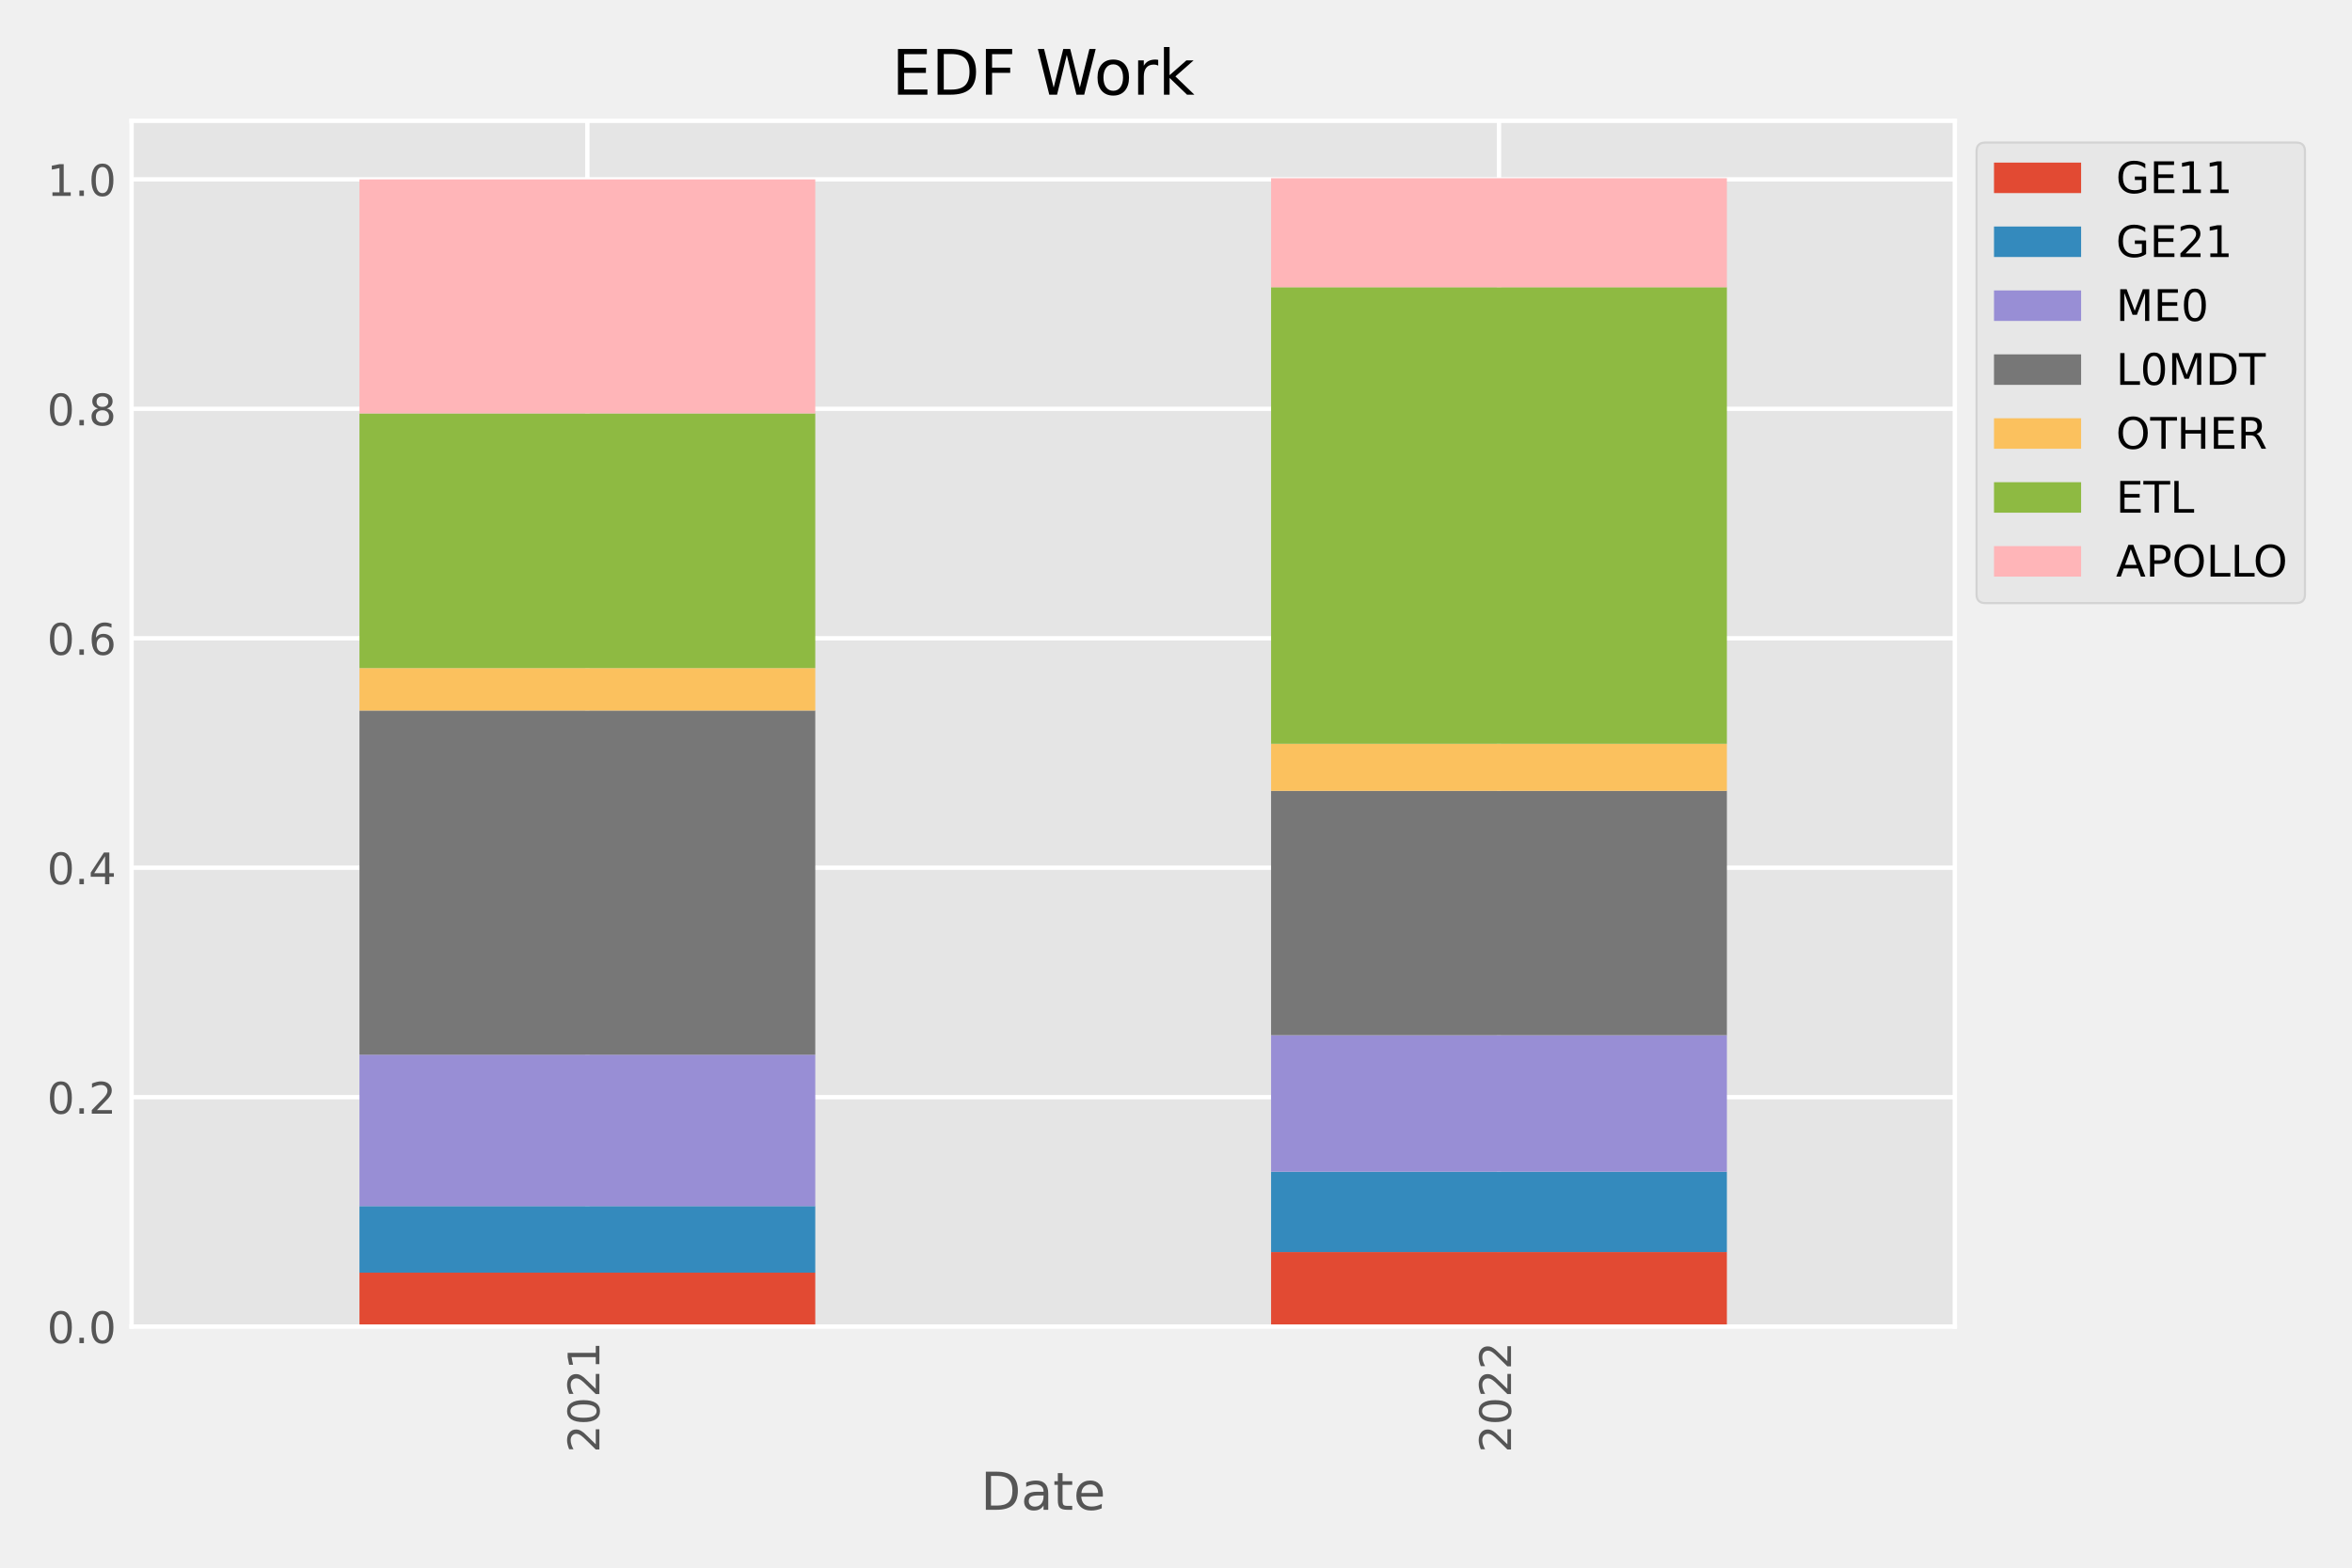
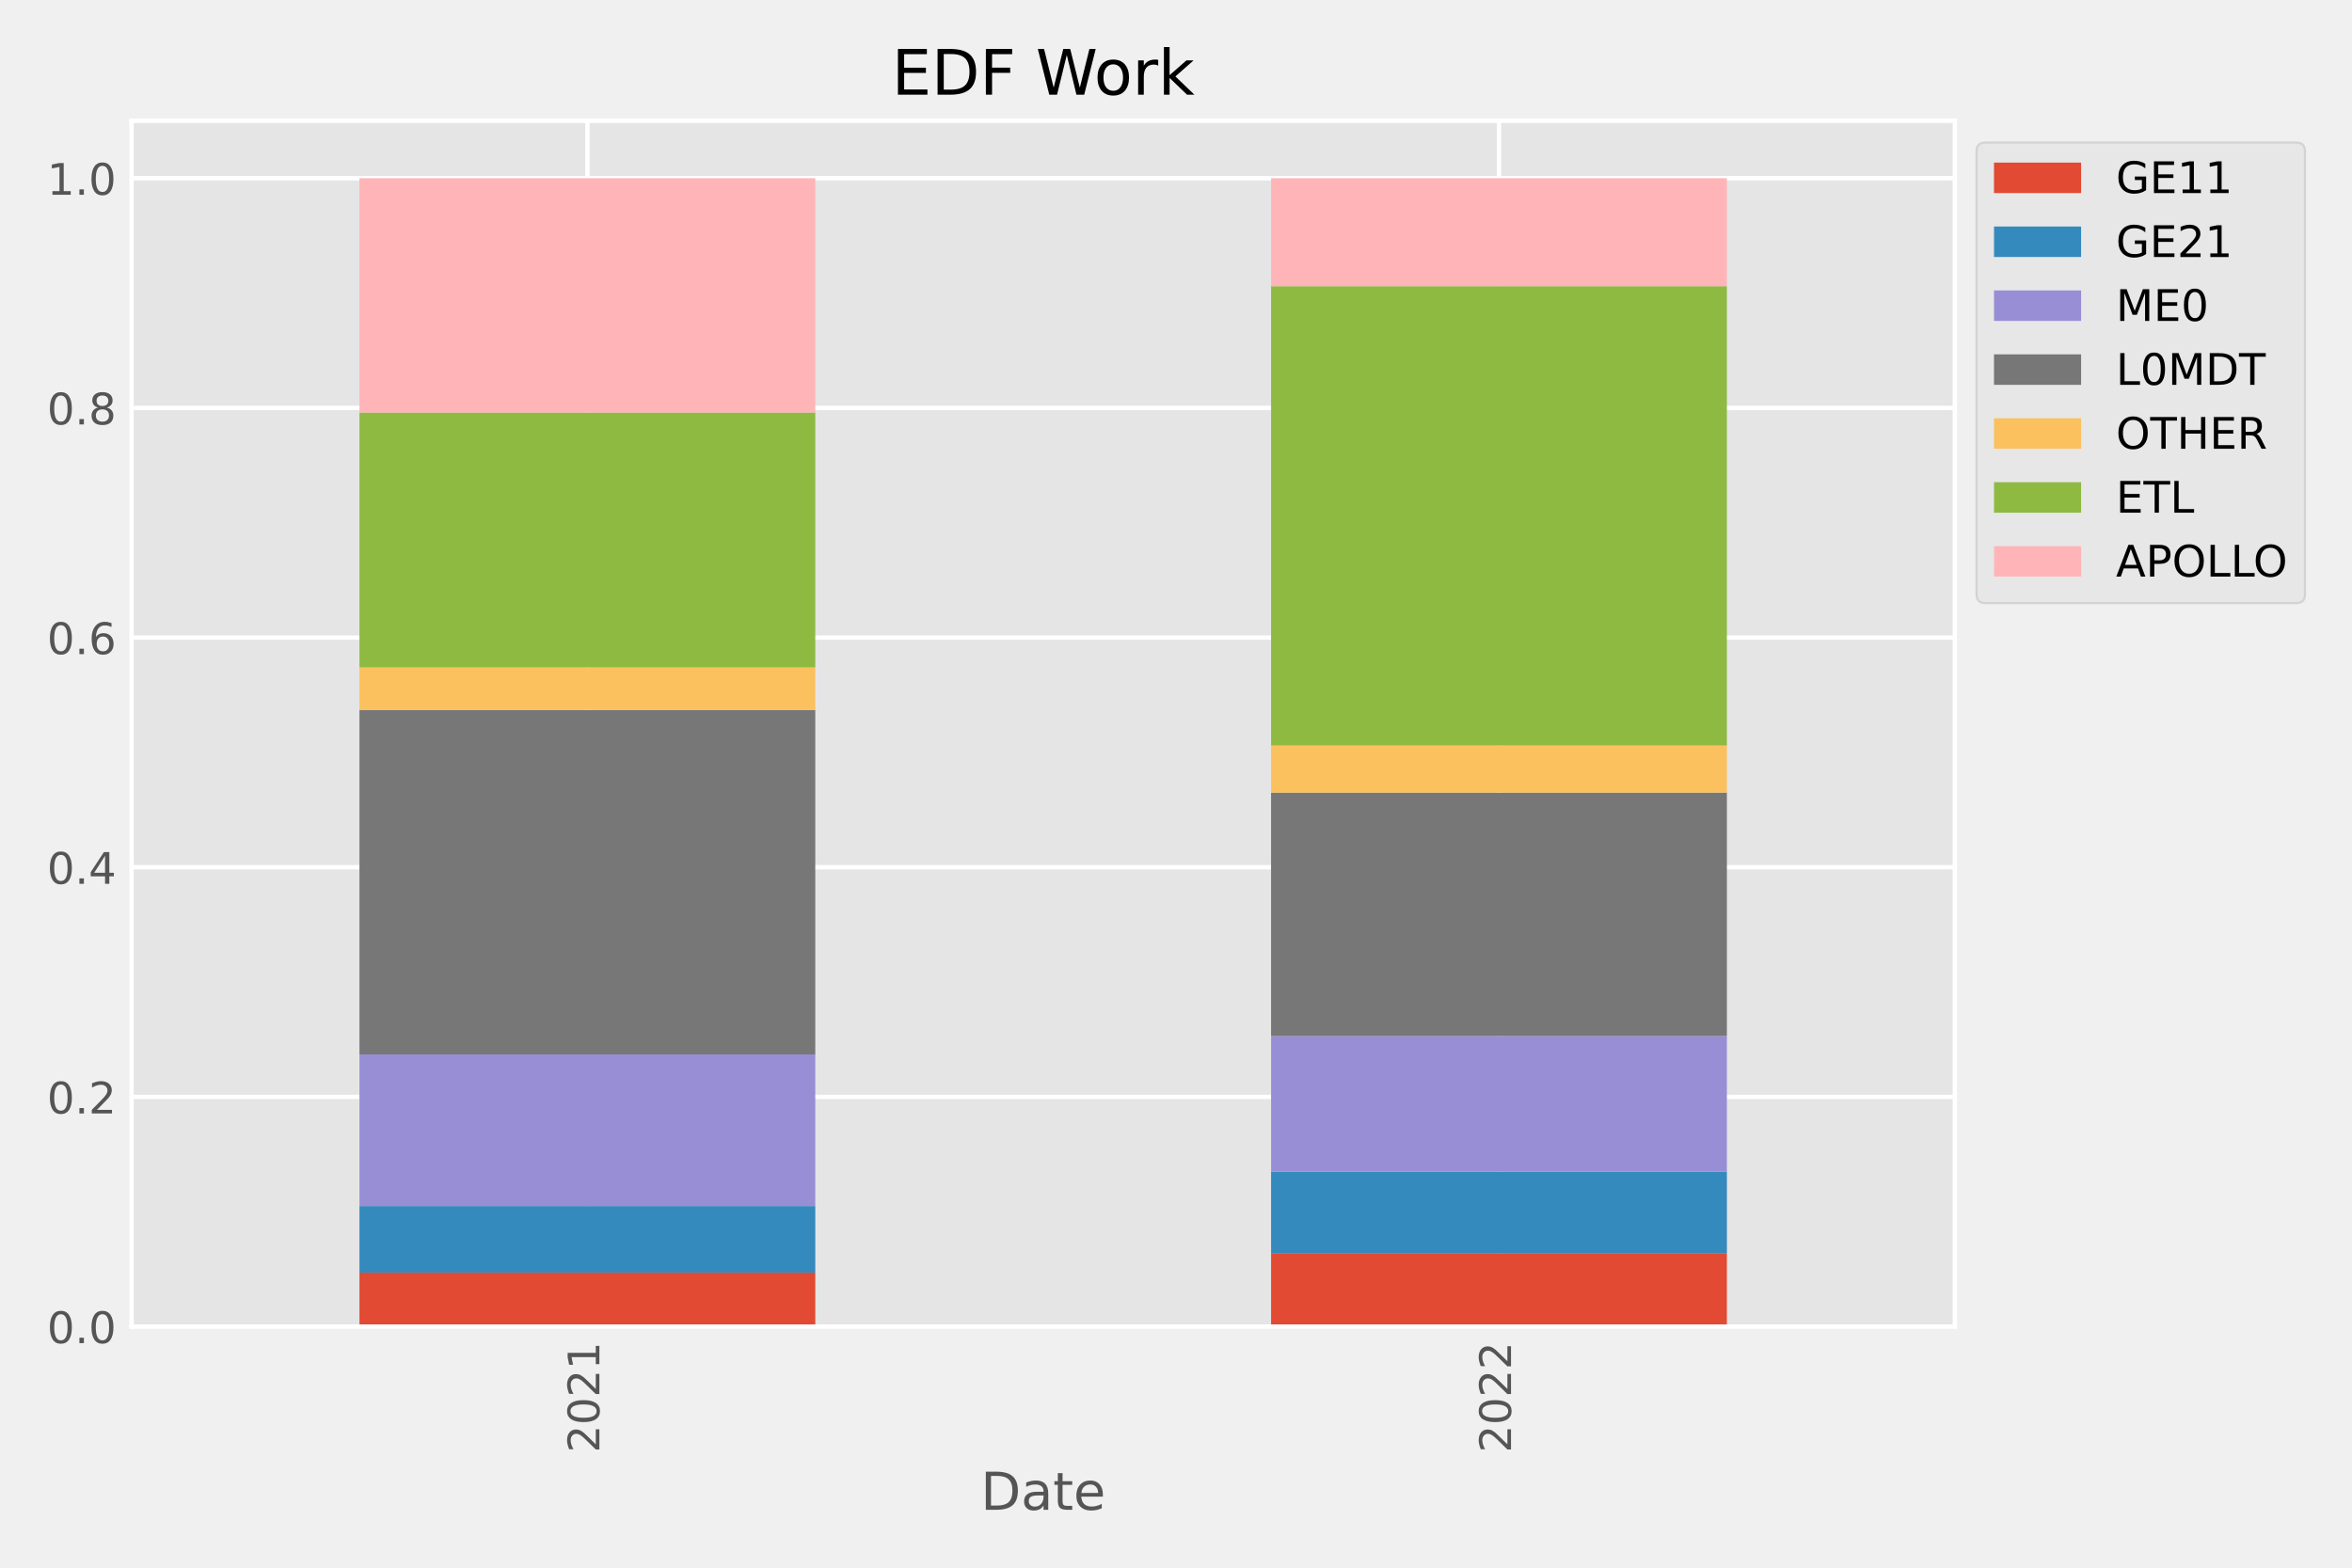
<svg xmlns="http://www.w3.org/2000/svg" xmlns:xlink="http://www.w3.org/1999/xlink" width="540pt" height="360pt" viewBox="0 0 540 360" version="1.1">
  <defs>
    <style type="text/css">*{stroke-linejoin: round; stroke-linecap: butt}</style>
  </defs>
  <g id="figure_1">
    <g id="patch_1">
      <path d="M 0 360  L 540 360  L 540 0  L 0 0  z " style="fill: #f0f0f0" />
    </g>
    <g id="axes_1">
      <g id="patch_2">
        <path d="M 30.203 304.636  L 448.805 304.636  L 448.805 27.742  L 30.203 27.742  z " style="fill: #e5e5e5" />
      </g>
      <g id="matplotlib.axis_1">
        <g id="xtick_1">
          <g id="line2d_1">
-             <path d="M 134.854 304.636  L 134.854 27.742  " clip-path="url(#p6ad89a3c27)" style="fill: none; stroke: #ffffff" />
+             <path d="M 134.854 304.636  L 134.854 27.742  " clip-path="url(#p51b45e284b)" style="fill: none; stroke: #ffffff" />
          </g>
          <g id="line2d_2" />
          <g id="text_1">
            <g style="fill: #555555" transform="translate(137.6129 333.5863)rotate(-90)scale(0.1 -0.1)">
              <defs>
                <path id="DejaVuSans-32" d="M 1228 531  L 3431 531  L 3431 0  L 469 0  L 469 531  Q 828 903 1448 1529  Q 2069 2156 2228 2338  Q 2531 2678 2651 2914  Q 2772 3150 2772 3378  Q 2772 3750 2511 3984  Q 2250 4219 1831 4219  Q 1534 4219 1204 4116  Q 875 4013 500 3803  L 500 4441  Q 881 4594 1212 4672  Q 1544 4750 1819 4750  Q 2544 4750 2975 4387  Q 3406 4025 3406 3419  Q 3406 3131 3298 2873  Q 3191 2616 2906 2266  Q 2828 2175 2409 1742  Q 1991 1309 1228 531  z " transform="scale(0.015625)" />
                <path id="DejaVuSans-30" d="M 2034 4250  Q 1547 4250 1301 3770  Q 1056 3291 1056 2328  Q 1056 1369 1301 889  Q 1547 409 2034 409  Q 2525 409 2770 889  Q 3016 1369 3016 2328  Q 3016 3291 2770 3770  Q 2525 4250 2034 4250  z M 2034 4750  Q 2819 4750 3233 4129  Q 3647 3509 3647 2328  Q 3647 1150 3233 529  Q 2819 -91 2034 -91  Q 1250 -91 836 529  Q 422 1150 422 2328  Q 422 3509 836 4129  Q 1250 4750 2034 4750  z " transform="scale(0.015625)" />
                <path id="DejaVuSans-31" d="M 794 531  L 1825 531  L 1825 4091  L 703 3866  L 703 4441  L 1819 4666  L 2450 4666  L 2450 531  L 3481 531  L 3481 0  L 794 0  L 794 531  z " transform="scale(0.015625)" />
              </defs>
              <use xlink:href="#DejaVuSans-32" />
              <use xlink:href="#DejaVuSans-30" x="63.623" />
              <use xlink:href="#DejaVuSans-32" x="127.246" />
              <use xlink:href="#DejaVuSans-31" x="190.869" />
            </g>
          </g>
        </g>
        <g id="xtick_2">
          <g id="line2d_3">
-             <path d="M 344.154 304.636  L 344.154 27.742  " clip-path="url(#p6ad89a3c27)" style="fill: none; stroke: #ffffff" />
+             <path d="M 344.154 304.636  L 344.154 27.742  " clip-path="url(#p51b45e284b)" style="fill: none; stroke: #ffffff" />
          </g>
          <g id="line2d_4" />
          <g id="text_2">
            <g style="fill: #555555" transform="translate(346.9137 333.5863)rotate(-90)scale(0.1 -0.1)">
              <use xlink:href="#DejaVuSans-32" />
              <use xlink:href="#DejaVuSans-30" x="63.623" />
              <use xlink:href="#DejaVuSans-32" x="127.246" />
              <use xlink:href="#DejaVuSans-32" x="190.869" />
            </g>
          </g>
        </g>
        <g id="text_3">
          <g style="fill: #555555" transform="translate(225.163 346.7044)scale(0.12 -0.12)">
            <defs>
              <path id="DejaVuSans-44" d="M 1259 4147  L 1259 519  L 2022 519  Q 2988 519 3436 956  Q 3884 1394 3884 2338  Q 3884 3275 3436 3711  Q 2988 4147 2022 4147  L 1259 4147  z M 628 4666  L 1925 4666  Q 3281 4666 3915 4102  Q 4550 3538 4550 2338  Q 4550 1131 3912 565  Q 3275 0 1925 0  L 628 0  L 628 4666  z " transform="scale(0.015625)" />
              <path id="DejaVuSans-61" d="M 2194 1759  Q 1497 1759 1228 1600  Q 959 1441 959 1056  Q 959 750 1161 570  Q 1363 391 1709 391  Q 2188 391 2477 730  Q 2766 1069 2766 1631  L 2766 1759  L 2194 1759  z M 3341 1997  L 3341 0  L 2766 0  L 2766 531  Q 2569 213 2275 61  Q 1981 -91 1556 -91  Q 1019 -91 701 211  Q 384 513 384 1019  Q 384 1609 779 1909  Q 1175 2209 1959 2209  L 2766 2209  L 2766 2266  Q 2766 2663 2505 2880  Q 2244 3097 1772 3097  Q 1472 3097 1187 3025  Q 903 2953 641 2809  L 641 3341  Q 956 3463 1253 3523  Q 1550 3584 1831 3584  Q 2591 3584 2966 3190  Q 3341 2797 3341 1997  z " transform="scale(0.015625)" />
              <path id="DejaVuSans-74" d="M 1172 4494  L 1172 3500  L 2356 3500  L 2356 3053  L 1172 3053  L 1172 1153  Q 1172 725 1289 603  Q 1406 481 1766 481  L 2356 481  L 2356 0  L 1766 0  Q 1100 0 847 248  Q 594 497 594 1153  L 594 3053  L 172 3053  L 172 3500  L 594 3500  L 594 4494  L 1172 4494  z " transform="scale(0.015625)" />
              <path id="DejaVuSans-65" d="M 3597 1894  L 3597 1613  L 953 1613  Q 991 1019 1311 708  Q 1631 397 2203 397  Q 2534 397 2845 478  Q 3156 559 3463 722  L 3463 178  Q 3153 47 2828 -22  Q 2503 -91 2169 -91  Q 1331 -91 842 396  Q 353 884 353 1716  Q 353 2575 817 3079  Q 1281 3584 2069 3584  Q 2775 3584 3186 3129  Q 3597 2675 3597 1894  z M 3022 2063  Q 3016 2534 2758 2815  Q 2500 3097 2075 3097  Q 1594 3097 1305 2825  Q 1016 2553 972 2059  L 3022 2063  z " transform="scale(0.015625)" />
            </defs>
            <use xlink:href="#DejaVuSans-44" />
            <use xlink:href="#DejaVuSans-61" x="77.002" />
            <use xlink:href="#DejaVuSans-74" x="138.281" />
            <use xlink:href="#DejaVuSans-65" x="177.49" />
          </g>
        </g>
      </g>
      <g id="matplotlib.axis_2">
        <g id="ytick_1">
          <g id="line2d_5">
-             <path d="M 30.203 304.636  L 448.805 304.636  " clip-path="url(#p6ad89a3c27)" style="fill: none; stroke: #ffffff" />
+             <path d="M 30.203 304.636  L 448.805 304.636  " clip-path="url(#p51b45e284b)" style="fill: none; stroke: #ffffff" />
          </g>
          <g id="line2d_6" />
          <g id="text_4">
            <g style="fill: #555555" transform="translate(10.8 308.4355)scale(0.1 -0.1)">
              <defs>
                <path id="DejaVuSans-2e" d="M 684 794  L 1344 794  L 1344 0  L 684 0  L 684 794  z " transform="scale(0.015625)" />
              </defs>
              <use xlink:href="#DejaVuSans-30" />
              <use xlink:href="#DejaVuSans-2e" x="63.623" />
              <use xlink:href="#DejaVuSans-30" x="95.41" />
            </g>
          </g>
        </g>
        <g id="ytick_2">
          <g id="line2d_7">
-             <path d="M 30.203 251.947  L 448.805 251.947  " clip-path="url(#p6ad89a3c27)" style="fill: none; stroke: #ffffff" />
+             <path d="M 30.203 251.894  L 448.805 251.894  " clip-path="url(#p51b45e284b)" style="fill: none; stroke: #ffffff" />
          </g>
          <g id="line2d_8" />
          <g id="text_5">
-             <g style="fill: #555555" transform="translate(10.8 255.7463)scale(0.1 -0.1)">
+             <g style="fill: #555555" transform="translate(10.8 255.6937)scale(0.1 -0.1)">
              <use xlink:href="#DejaVuSans-30" />
              <use xlink:href="#DejaVuSans-2e" x="63.623" />
              <use xlink:href="#DejaVuSans-32" x="95.41" />
            </g>
          </g>
        </g>
        <g id="ytick_3">
          <g id="line2d_9">
-             <path d="M 30.203 199.258  L 448.805 199.258  " clip-path="url(#p6ad89a3c27)" style="fill: none; stroke: #ffffff" />
+             <path d="M 30.203 199.153  L 448.805 199.153  " clip-path="url(#p51b45e284b)" style="fill: none; stroke: #ffffff" />
          </g>
          <g id="line2d_10" />
          <g id="text_6">
-             <g style="fill: #555555" transform="translate(10.8 203.0572)scale(0.1 -0.1)">
+             <g style="fill: #555555" transform="translate(10.8 202.9519)scale(0.1 -0.1)">
              <defs>
                <path id="DejaVuSans-34" d="M 2419 4116  L 825 1625  L 2419 1625  L 2419 4116  z M 2253 4666  L 3047 4666  L 3047 1625  L 3713 1625  L 3713 1100  L 3047 1100  L 3047 0  L 2419 0  L 2419 1100  L 313 1100  L 313 1709  L 2253 4666  z " transform="scale(0.015625)" />
              </defs>
              <use xlink:href="#DejaVuSans-30" />
              <use xlink:href="#DejaVuSans-2e" x="63.623" />
              <use xlink:href="#DejaVuSans-34" x="95.41" />
            </g>
          </g>
        </g>
        <g id="ytick_4">
          <g id="line2d_11">
-             <path d="M 30.203 146.569  L 448.805 146.569  " clip-path="url(#p6ad89a3c27)" style="fill: none; stroke: #ffffff" />
+             <path d="M 30.203 146.411  L 448.805 146.411  " clip-path="url(#p51b45e284b)" style="fill: none; stroke: #ffffff" />
          </g>
          <g id="line2d_12" />
          <g id="text_7">
-             <g style="fill: #555555" transform="translate(10.8 150.3681)scale(0.1 -0.1)">
+             <g style="fill: #555555" transform="translate(10.8 150.21)scale(0.1 -0.1)">
              <defs>
                <path id="DejaVuSans-36" d="M 2113 2584  Q 1688 2584 1439 2293  Q 1191 2003 1191 1497  Q 1191 994 1439 701  Q 1688 409 2113 409  Q 2538 409 2786 701  Q 3034 994 3034 1497  Q 3034 2003 2786 2293  Q 2538 2584 2113 2584  z M 3366 4563  L 3366 3988  Q 3128 4100 2886 4159  Q 2644 4219 2406 4219  Q 1781 4219 1451 3797  Q 1122 3375 1075 2522  Q 1259 2794 1537 2939  Q 1816 3084 2150 3084  Q 2853 3084 3261 2657  Q 3669 2231 3669 1497  Q 3669 778 3244 343  Q 2819 -91 2113 -91  Q 1303 -91 875 529  Q 447 1150 447 2328  Q 447 3434 972 4092  Q 1497 4750 2381 4750  Q 2619 4750 2861 4703  Q 3103 4656 3366 4563  z " transform="scale(0.015625)" />
              </defs>
              <use xlink:href="#DejaVuSans-30" />
              <use xlink:href="#DejaVuSans-2e" x="63.623" />
              <use xlink:href="#DejaVuSans-36" x="95.41" />
            </g>
          </g>
        </g>
        <g id="ytick_5">
          <g id="line2d_13">
-             <path d="M 30.203 93.88  L 448.805 93.88  " clip-path="url(#p6ad89a3c27)" style="fill: none; stroke: #ffffff" />
+             <path d="M 30.203 93.669  L 448.805 93.669  " clip-path="url(#p51b45e284b)" style="fill: none; stroke: #ffffff" />
          </g>
          <g id="line2d_14" />
          <g id="text_8">
-             <g style="fill: #555555" transform="translate(10.8 97.67899)scale(0.1 -0.1)">
+             <g style="fill: #555555" transform="translate(10.8 97.46823)scale(0.1 -0.1)">
              <defs>
                <path id="DejaVuSans-38" d="M 2034 2216  Q 1584 2216 1326 1975  Q 1069 1734 1069 1313  Q 1069 891 1326 650  Q 1584 409 2034 409  Q 2484 409 2743 651  Q 3003 894 3003 1313  Q 3003 1734 2745 1975  Q 2488 2216 2034 2216  z M 1403 2484  Q 997 2584 770 2862  Q 544 3141 544 3541  Q 544 4100 942 4425  Q 1341 4750 2034 4750  Q 2731 4750 3128 4425  Q 3525 4100 3525 3541  Q 3525 3141 3298 2862  Q 3072 2584 2669 2484  Q 3125 2378 3379 2068  Q 3634 1759 3634 1313  Q 3634 634 3220 271  Q 2806 -91 2034 -91  Q 1263 -91 848 271  Q 434 634 434 1313  Q 434 1759 690 2068  Q 947 2378 1403 2484  z M 1172 3481  Q 1172 3119 1398 2916  Q 1625 2713 2034 2713  Q 2441 2713 2670 2916  Q 2900 3119 2900 3481  Q 2900 3844 2670 4047  Q 2441 4250 2034 4250  Q 1625 4250 1398 4047  Q 1172 3844 1172 3481  z " transform="scale(0.015625)" />
              </defs>
              <use xlink:href="#DejaVuSans-30" />
              <use xlink:href="#DejaVuSans-2e" x="63.623" />
              <use xlink:href="#DejaVuSans-38" x="95.41" />
            </g>
          </g>
        </g>
        <g id="ytick_6">
          <g id="line2d_15">
-             <path d="M 30.203 41.191  L 448.805 41.191  " clip-path="url(#p6ad89a3c27)" style="fill: none; stroke: #ffffff" />
+             <path d="M 30.203 40.927  L 448.805 40.927  " clip-path="url(#p51b45e284b)" style="fill: none; stroke: #ffffff" />
          </g>
          <g id="line2d_16" />
          <g id="text_9">
-             <g style="fill: #555555" transform="translate(10.8 44.98987)scale(0.1 -0.1)">
+             <g style="fill: #555555" transform="translate(10.8 44.72642)scale(0.1 -0.1)">
              <use xlink:href="#DejaVuSans-31" />
              <use xlink:href="#DejaVuSans-2e" x="63.623" />
              <use xlink:href="#DejaVuSans-30" x="95.41" />
            </g>
          </g>
        </g>
      </g>
      <g id="patch_3">
-         <path d="M 82.528 304.636  L 187.179 304.636  L 187.179 292.254  L 82.528 292.254  z " clip-path="url(#p6ad89a3c27)" style="fill: #e24a33" />
+         <path d="M 82.528 304.636  L 187.179 304.636  L 187.179 292.242  L 82.528 292.242  z " clip-path="url(#p51b45e284b)" style="fill: #e24a33" />
      </g>
      <g id="patch_4">
-         <path d="M 291.829 304.636  L 396.479 304.636  L 396.479 287.512  L 291.829 287.512  z " clip-path="url(#p6ad89a3c27)" style="fill: #e24a33" />
+         <path d="M 291.829 304.636  L 396.479 304.636  L 396.479 287.759  L 291.829 287.759  z " clip-path="url(#p51b45e284b)" style="fill: #e24a33" />
      </g>
      <g id="patch_5">
-         <path d="M 82.528 292.254  L 187.179 292.254  L 187.179 276.974  L 82.528 276.974  z " clip-path="url(#p6ad89a3c27)" style="fill: #348abd" />
+         <path d="M 82.528 292.242  L 187.179 292.242  L 187.179 276.947  L 82.528 276.947  z " clip-path="url(#p51b45e284b)" style="fill: #348abd" />
      </g>
      <g id="patch_6">
-         <path d="M 291.829 287.512  L 396.479 287.512  L 396.479 269.071  L 291.829 269.071  z " clip-path="url(#p6ad89a3c27)" style="fill: #348abd" />
+         <path d="M 291.829 287.759  L 396.479 287.759  L 396.479 269.036  L 291.829 269.036  z " clip-path="url(#p51b45e284b)" style="fill: #348abd" />
      </g>
      <g id="patch_7">
-         <path d="M 82.528 276.974  L 187.179 276.974  L 187.179 242.2  L 82.528 242.2  z " clip-path="url(#p6ad89a3c27)" style="fill: #988ed5" />
+         <path d="M 82.528 276.947  L 187.179 276.947  L 187.179 242.137  L 82.528 242.137  z " clip-path="url(#p51b45e284b)" style="fill: #988ed5" />
      </g>
      <g id="patch_8">
-         <path d="M 291.829 269.071  L 396.479 269.071  L 396.479 237.721  L 291.829 237.721  z " clip-path="url(#p6ad89a3c27)" style="fill: #988ed5" />
+         <path d="M 291.829 269.036  L 396.479 269.036  L 396.479 237.918  L 291.829 237.918  z " clip-path="url(#p51b45e284b)" style="fill: #988ed5" />
      </g>
      <g id="patch_9">
-         <path d="M 82.528 242.2  L 187.179 242.2  L 187.179 163.166  L 82.528 163.166  z " clip-path="url(#p6ad89a3c27)" style="fill: #777777" />
+         <path d="M 82.528 242.137  L 187.179 242.137  L 187.179 163.024  L 82.528 163.024  z " clip-path="url(#p51b45e284b)" style="fill: #777777" />
      </g>
      <g id="patch_10">
-         <path d="M 291.829 237.721  L 396.479 237.721  L 396.479 181.607  L 291.829 181.607  z " clip-path="url(#p6ad89a3c27)" style="fill: #777777" />
+         <path d="M 291.829 237.918  L 396.479 237.918  L 396.479 182.012  L 291.829 182.012  z " clip-path="url(#p51b45e284b)" style="fill: #777777" />
      </g>
      <g id="patch_11">
-         <path d="M 82.528 163.166  L 187.179 163.166  L 187.179 153.418  L 82.528 153.418  z " clip-path="url(#p6ad89a3c27)" style="fill: #fbc15e" />
+         <path d="M 82.528 163.024  L 187.179 163.024  L 187.179 153.267  L 82.528 153.267  z " clip-path="url(#p51b45e284b)" style="fill: #fbc15e" />
      </g>
      <g id="patch_12">
-         <path d="M 291.829 181.607  L 396.479 181.607  L 396.479 170.806  L 291.829 170.806  z " clip-path="url(#p6ad89a3c27)" style="fill: #fbc15e" />
+         <path d="M 291.829 182.012  L 396.479 182.012  L 396.479 171.199  L 291.829 171.199  z " clip-path="url(#p51b45e284b)" style="fill: #fbc15e" />
      </g>
      <g id="patch_13">
-         <path d="M 82.528 153.418  L 187.179 153.418  L 187.179 94.934  L 82.528 94.934  z " clip-path="url(#p6ad89a3c27)" style="fill: #8eba42" />
+         <path d="M 82.528 153.267  L 187.179 153.267  L 187.179 94.724  L 82.528 94.724  z " clip-path="url(#p51b45e284b)" style="fill: #8eba42" />
      </g>
      <g id="patch_14">
-         <path d="M 291.829 170.806  L 396.479 170.806  L 396.479 65.955  L 291.829 65.955  z " clip-path="url(#p6ad89a3c27)" style="fill: #8eba42" />
+         <path d="M 291.829 171.199  L 396.479 171.199  L 396.479 65.716  L 291.829 65.716  z " clip-path="url(#p51b45e284b)" style="fill: #8eba42" />
      </g>
      <g id="patch_15">
-         <path d="M 82.528 94.934  L 187.179 94.934  L 187.179 41.191  L 82.528 41.191  z " clip-path="url(#p6ad89a3c27)" style="fill: #ffb5b8" />
+         <path d="M 82.528 94.724  L 187.179 94.724  L 187.179 40.927  L 82.528 40.927  z " clip-path="url(#p51b45e284b)" style="fill: #ffb5b8" />
      </g>
      <g id="patch_16">
-         <path d="M 291.829 65.955  L 396.479 65.955  L 396.479 40.927  L 291.829 40.927  z " clip-path="url(#p6ad89a3c27)" style="fill: #ffb5b8" />
+         <path d="M 291.829 65.716  L 396.479 65.716  L 396.479 40.927  L 291.829 40.927  z " clip-path="url(#p51b45e284b)" style="fill: #ffb5b8" />
      </g>
      <g id="patch_17">
        <path d="M 30.203 304.636  L 30.203 27.742  " style="fill: none; stroke: #ffffff; stroke-linejoin: miter; stroke-linecap: square" />
      </g>
      <g id="patch_18">
        <path d="M 448.805 304.636  L 448.805 27.742  " style="fill: none; stroke: #ffffff; stroke-linejoin: miter; stroke-linecap: square" />
      </g>
      <g id="patch_19">
        <path d="M 30.203 304.636  L 448.805 304.636  " style="fill: none; stroke: #ffffff; stroke-linejoin: miter; stroke-linecap: square" />
      </g>
      <g id="patch_20">
        <path d="M 30.203 27.742  L 448.805 27.742  " style="fill: none; stroke: #ffffff; stroke-linejoin: miter; stroke-linecap: square" />
      </g>
      <g id="text_10">
        <g transform="translate(204.7504 21.74175)scale(0.144 -0.144)">
          <defs>
            <path id="DejaVuSans-45" d="M 628 4666  L 3578 4666  L 3578 4134  L 1259 4134  L 1259 2753  L 3481 2753  L 3481 2222  L 1259 2222  L 1259 531  L 3634 531  L 3634 0  L 628 0  L 628 4666  z " transform="scale(0.015625)" />
            <path id="DejaVuSans-46" d="M 628 4666  L 3309 4666  L 3309 4134  L 1259 4134  L 1259 2759  L 3109 2759  L 3109 2228  L 1259 2228  L 1259 0  L 628 0  L 628 4666  z " transform="scale(0.015625)" />
            <path id="DejaVuSans-20" transform="scale(0.015625)" />
            <path id="DejaVuSans-57" d="M 213 4666  L 850 4666  L 1831 722  L 2809 4666  L 3519 4666  L 4500 722  L 5478 4666  L 6119 4666  L 4947 0  L 4153 0  L 3169 4050  L 2175 0  L 1381 0  L 213 4666  z " transform="scale(0.015625)" />
            <path id="DejaVuSans-6f" d="M 1959 3097  Q 1497 3097 1228 2736  Q 959 2375 959 1747  Q 959 1119 1226 758  Q 1494 397 1959 397  Q 2419 397 2687 759  Q 2956 1122 2956 1747  Q 2956 2369 2687 2733  Q 2419 3097 1959 3097  z M 1959 3584  Q 2709 3584 3137 3096  Q 3566 2609 3566 1747  Q 3566 888 3137 398  Q 2709 -91 1959 -91  Q 1206 -91 779 398  Q 353 888 353 1747  Q 353 2609 779 3096  Q 1206 3584 1959 3584  z " transform="scale(0.015625)" />
            <path id="DejaVuSans-72" d="M 2631 2963  Q 2534 3019 2420 3045  Q 2306 3072 2169 3072  Q 1681 3072 1420 2755  Q 1159 2438 1159 1844  L 1159 0  L 581 0  L 581 3500  L 1159 3500  L 1159 2956  Q 1341 3275 1631 3429  Q 1922 3584 2338 3584  Q 2397 3584 2469 3576  Q 2541 3569 2628 3553  L 2631 2963  z " transform="scale(0.015625)" />
            <path id="DejaVuSans-6b" d="M 581 4863  L 1159 4863  L 1159 1991  L 2875 3500  L 3609 3500  L 1753 1863  L 3688 0  L 2938 0  L 1159 1709  L 1159 0  L 581 0  L 581 4863  z " transform="scale(0.015625)" />
          </defs>
          <use xlink:href="#DejaVuSans-45" />
          <use xlink:href="#DejaVuSans-44" x="63.184" />
          <use xlink:href="#DejaVuSans-46" x="140.186" />
          <use xlink:href="#DejaVuSans-20" x="197.705" />
          <use xlink:href="#DejaVuSans-57" x="229.492" />
          <use xlink:href="#DejaVuSans-6f" x="322.494" />
          <use xlink:href="#DejaVuSans-72" x="383.676" />
          <use xlink:href="#DejaVuSans-6b" x="424.789" />
        </g>
      </g>
      <g id="legend_1">
        <g id="patch_21">
          <path d="M 455.805 138.489  L 527.2 138.489  Q 529.2 138.489 529.2 136.489  L 529.2 34.742  Q 529.2 32.742 527.2 32.742  L 455.805 32.742  Q 453.805 32.742 453.805 34.742  L 453.805 136.489  Q 453.805 138.489 455.805 138.489  z " style="fill: #e5e5e5; opacity: 0.8; stroke: #cccccc; stroke-width: 0.5; stroke-linejoin: miter" />
        </g>
        <g id="patch_22">
          <path d="M 457.805 44.34  L 477.805 44.34  L 477.805 37.34  L 457.805 37.34  z " style="fill: #e24a33" />
        </g>
        <g id="text_11">
          <g transform="translate(485.8047 44.34019)scale(0.1 -0.1)">
            <defs>
              <path id="DejaVuSans-47" d="M 3809 666  L 3809 1919  L 2778 1919  L 2778 2438  L 4434 2438  L 4434 434  Q 4069 175 3628 42  Q 3188 -91 2688 -91  Q 1594 -91 976 548  Q 359 1188 359 2328  Q 359 3472 976 4111  Q 1594 4750 2688 4750  Q 3144 4750 3555 4637  Q 3966 4525 4313 4306  L 4313 3634  Q 3963 3931 3569 4081  Q 3175 4231 2741 4231  Q 1884 4231 1454 3753  Q 1025 3275 1025 2328  Q 1025 1384 1454 906  Q 1884 428 2741 428  Q 3075 428 3337 486  Q 3600 544 3809 666  z " transform="scale(0.015625)" />
            </defs>
            <use xlink:href="#DejaVuSans-47" />
            <use xlink:href="#DejaVuSans-45" x="77.49" />
            <use xlink:href="#DejaVuSans-31" x="140.674" />
            <use xlink:href="#DejaVuSans-31" x="204.297" />
          </g>
        </g>
        <g id="patch_23">
          <path d="M 457.805 59.018  L 477.805 59.018  L 477.805 52.018  L 457.805 52.018  z " style="fill: #348abd" />
        </g>
        <g id="text_12">
          <g transform="translate(485.8047 59.01831)scale(0.1 -0.1)">
            <use xlink:href="#DejaVuSans-47" />
            <use xlink:href="#DejaVuSans-45" x="77.49" />
            <use xlink:href="#DejaVuSans-32" x="140.674" />
            <use xlink:href="#DejaVuSans-31" x="204.297" />
          </g>
        </g>
        <g id="patch_24">
          <path d="M 457.805 73.696  L 477.805 73.696  L 477.805 66.696  L 457.805 66.696  z " style="fill: #988ed5" />
        </g>
        <g id="text_13">
          <g transform="translate(485.8047 73.69644)scale(0.1 -0.1)">
            <defs>
              <path id="DejaVuSans-4d" d="M 628 4666  L 1569 4666  L 2759 1491  L 3956 4666  L 4897 4666  L 4897 0  L 4281 0  L 4281 4097  L 3078 897  L 2444 897  L 1241 4097  L 1241 0  L 628 0  L 628 4666  z " transform="scale(0.015625)" />
            </defs>
            <use xlink:href="#DejaVuSans-4d" />
            <use xlink:href="#DejaVuSans-45" x="86.279" />
            <use xlink:href="#DejaVuSans-30" x="149.463" />
          </g>
        </g>
        <g id="patch_25">
          <path d="M 457.805 88.375  L 477.805 88.375  L 477.805 81.375  L 457.805 81.375  z " style="fill: #777777" />
        </g>
        <g id="text_14">
          <g transform="translate(485.8047 88.37456)scale(0.1 -0.1)">
            <defs>
              <path id="DejaVuSans-4c" d="M 628 4666  L 1259 4666  L 1259 531  L 3531 531  L 3531 0  L 628 0  L 628 4666  z " transform="scale(0.015625)" />
              <path id="DejaVuSans-54" d="M -19 4666  L 3928 4666  L 3928 4134  L 2272 4134  L 2272 0  L 1638 0  L 1638 4134  L -19 4134  L -19 4666  z " transform="scale(0.015625)" />
            </defs>
            <use xlink:href="#DejaVuSans-4c" />
            <use xlink:href="#DejaVuSans-30" x="55.713" />
            <use xlink:href="#DejaVuSans-4d" x="119.336" />
            <use xlink:href="#DejaVuSans-44" x="205.615" />
            <use xlink:href="#DejaVuSans-54" x="282.617" />
          </g>
        </g>
        <g id="patch_26">
          <path d="M 457.805 103.053  L 477.805 103.053  L 477.805 96.053  L 457.805 96.053  z " style="fill: #fbc15e" />
        </g>
        <g id="text_15">
          <g transform="translate(485.8047 103.0527)scale(0.1 -0.1)">
            <defs>
              <path id="DejaVuSans-4f" d="M 2522 4238  Q 1834 4238 1429 3725  Q 1025 3213 1025 2328  Q 1025 1447 1429 934  Q 1834 422 2522 422  Q 3209 422 3611 934  Q 4013 1447 4013 2328  Q 4013 3213 3611 3725  Q 3209 4238 2522 4238  z M 2522 4750  Q 3503 4750 4090 4092  Q 4678 3434 4678 2328  Q 4678 1225 4090 567  Q 3503 -91 2522 -91  Q 1538 -91 948 565  Q 359 1222 359 2328  Q 359 3434 948 4092  Q 1538 4750 2522 4750  z " transform="scale(0.015625)" />
              <path id="DejaVuSans-48" d="M 628 4666  L 1259 4666  L 1259 2753  L 3553 2753  L 3553 4666  L 4184 4666  L 4184 0  L 3553 0  L 3553 2222  L 1259 2222  L 1259 0  L 628 0  L 628 4666  z " transform="scale(0.015625)" />
              <path id="DejaVuSans-52" d="M 2841 2188  Q 3044 2119 3236 1894  Q 3428 1669 3622 1275  L 4263 0  L 3584 0  L 2988 1197  Q 2756 1666 2539 1819  Q 2322 1972 1947 1972  L 1259 1972  L 1259 0  L 628 0  L 628 4666  L 2053 4666  Q 2853 4666 3247 4331  Q 3641 3997 3641 3322  Q 3641 2881 3436 2590  Q 3231 2300 2841 2188  z M 1259 4147  L 1259 2491  L 2053 2491  Q 2509 2491 2742 2702  Q 2975 2913 2975 3322  Q 2975 3731 2742 3939  Q 2509 4147 2053 4147  L 1259 4147  z " transform="scale(0.015625)" />
            </defs>
            <use xlink:href="#DejaVuSans-4f" />
            <use xlink:href="#DejaVuSans-54" x="78.711" />
            <use xlink:href="#DejaVuSans-48" x="139.795" />
            <use xlink:href="#DejaVuSans-45" x="214.99" />
            <use xlink:href="#DejaVuSans-52" x="278.174" />
          </g>
        </g>
        <g id="patch_27">
          <path d="M 457.805 117.731  L 477.805 117.731  L 477.805 110.731  L 457.805 110.731  z " style="fill: #8eba42" />
        </g>
        <g id="text_16">
          <g transform="translate(485.8047 117.7308)scale(0.1 -0.1)">
            <use xlink:href="#DejaVuSans-45" />
            <use xlink:href="#DejaVuSans-54" x="63.184" />
            <use xlink:href="#DejaVuSans-4c" x="124.268" />
          </g>
        </g>
        <g id="patch_28">
          <path d="M 457.805 132.409  L 477.805 132.409  L 477.805 125.409  L 457.805 125.409  z " style="fill: #ffb5b8" />
        </g>
        <g id="text_17">
          <g transform="translate(485.8047 132.4089)scale(0.1 -0.1)">
            <defs>
              <path id="DejaVuSans-41" d="M 2188 4044  L 1331 1722  L 3047 1722  L 2188 4044  z M 1831 4666  L 2547 4666  L 4325 0  L 3669 0  L 3244 1197  L 1141 1197  L 716 0  L 50 0  L 1831 4666  z " transform="scale(0.015625)" />
              <path id="DejaVuSans-50" d="M 1259 4147  L 1259 2394  L 2053 2394  Q 2494 2394 2734 2622  Q 2975 2850 2975 3272  Q 2975 3691 2734 3919  Q 2494 4147 2053 4147  L 1259 4147  z M 628 4666  L 2053 4666  Q 2838 4666 3239 4311  Q 3641 3956 3641 3272  Q 3641 2581 3239 2228  Q 2838 1875 2053 1875  L 1259 1875  L 1259 0  L 628 0  L 628 4666  z " transform="scale(0.015625)" />
            </defs>
            <use xlink:href="#DejaVuSans-41" />
            <use xlink:href="#DejaVuSans-50" x="68.408" />
            <use xlink:href="#DejaVuSans-4f" x="128.711" />
            <use xlink:href="#DejaVuSans-4c" x="207.422" />
            <use xlink:href="#DejaVuSans-4c" x="263.135" />
            <use xlink:href="#DejaVuSans-4f" x="315.223" />
          </g>
        </g>
      </g>
    </g>
  </g>
  <defs>
-     <clipPath id="p6ad89a3c27">
+     <clipPath id="p51b45e284b">
      <rect x="30.203" y="27.742" width="418.602" height="276.894" />
    </clipPath>
  </defs>
</svg>
